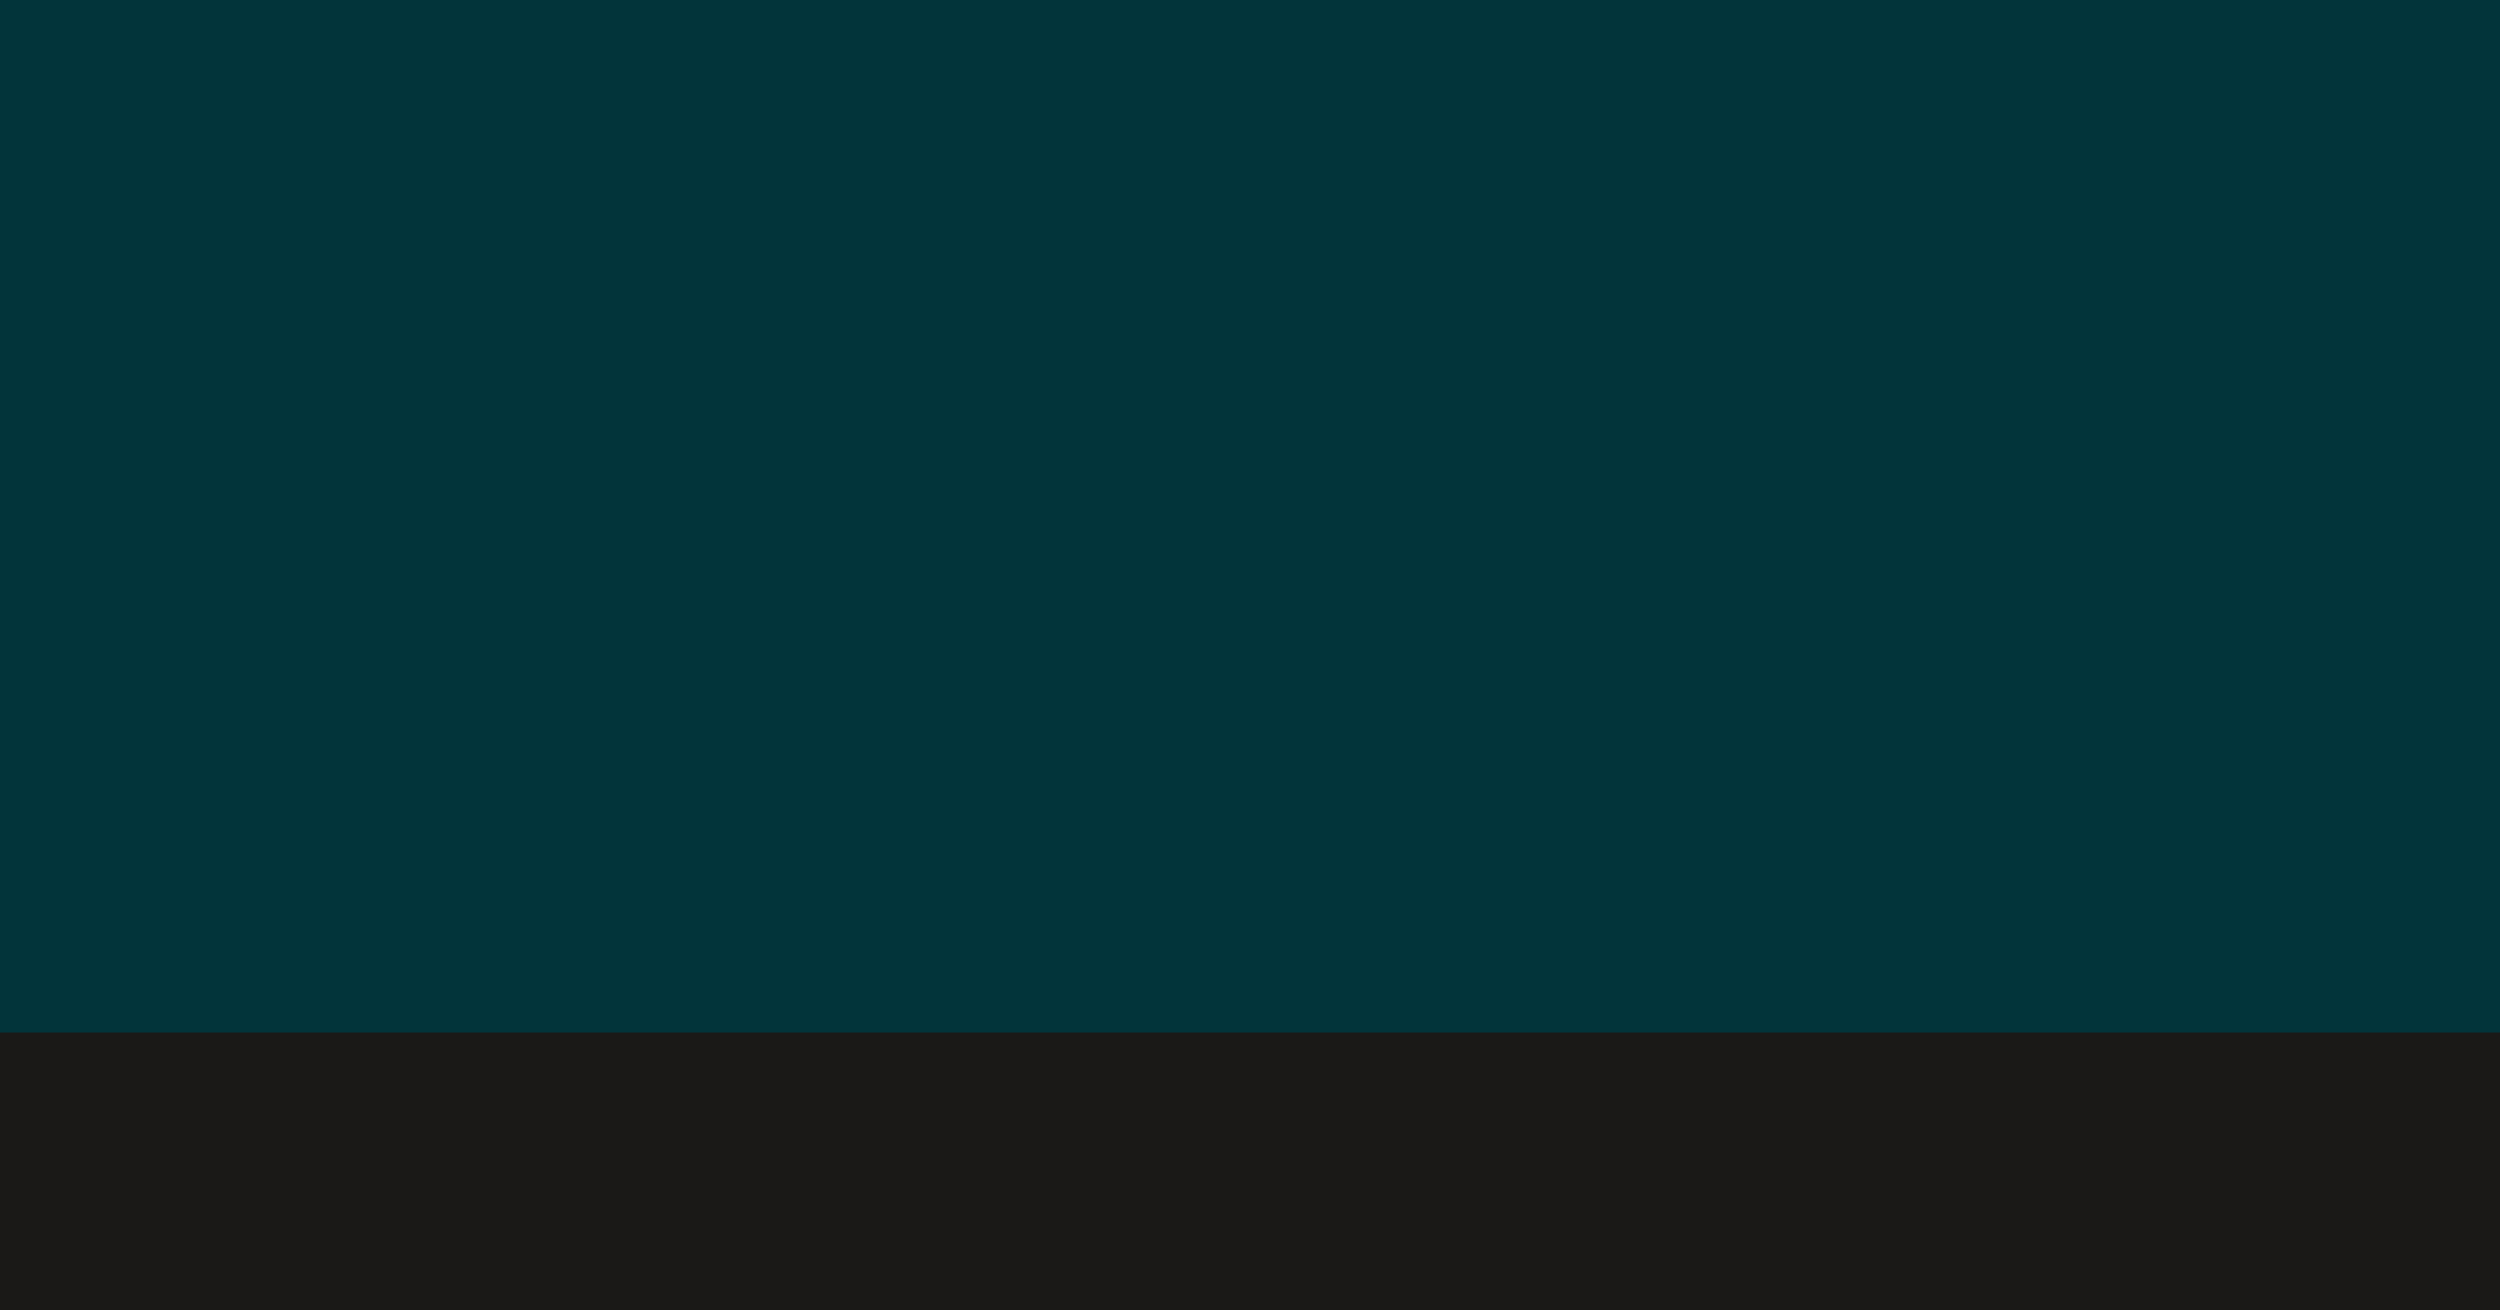
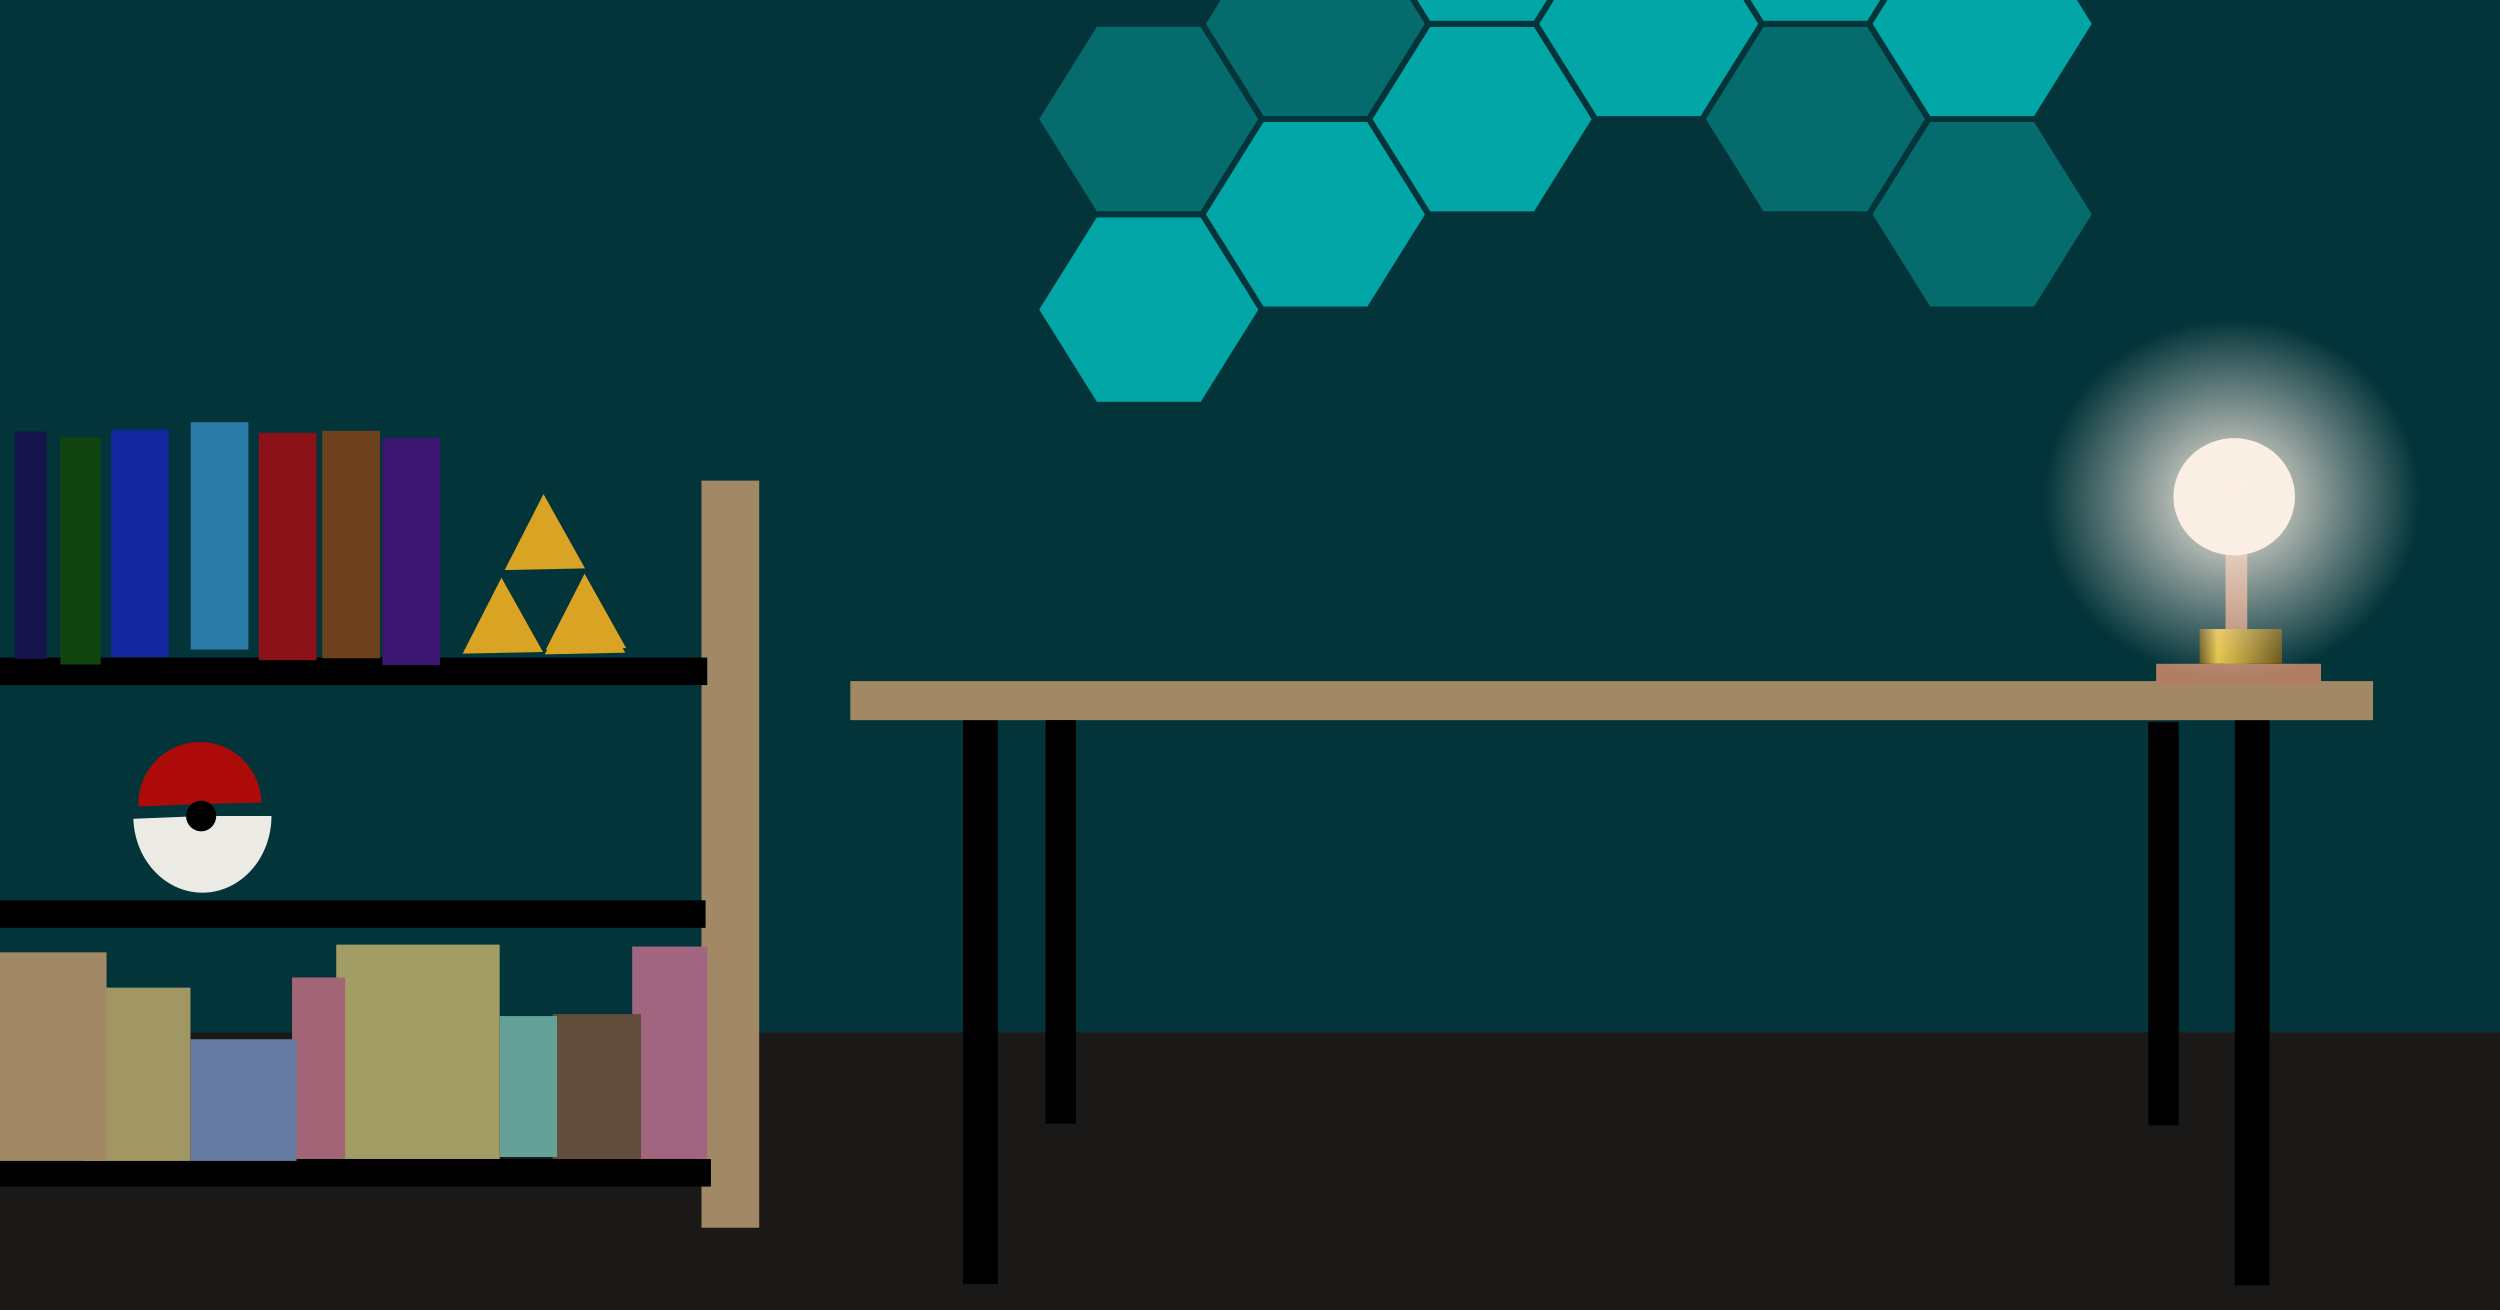
- <svg xmlns="http://www.w3.org/2000/svg" viewBox="0 0 210 110" version="1.1" id="svg1">
-   <defs id="defs1" />
-   <g id="layer1">
-     <rect fill="#02343a" strokeWidth="0.265" fill-opacity="1" id="rect1" width="219.015" height="90.375" x="-4.373" y="-3.28" />
-     <rect fill="#1a1917" fillOpacity="1" strokeWidth="0.265" id="rect2" width="217.193" height="27.696" x="-2.915" y="86.731" />
-   </g>
+ <svg xmlns="http://www.w3.org/2000/svg" xmlns:xlink="http://www.w3.org/1999/xlink" width="210mm" height="110mm" viewBox="0 0 210 110" version="1.1" id="svg1">
+   <defs>
+     <linearGradient id="linearGradient10">
+       <stop style="stop-color:#fbefe4;stop-opacity:1;" offset="0" id="stop11" />
+       <stop style="stop-color:#fbefe4;stop-opacity:0;" offset="1" id="stop12" />
+     </linearGradient>
+     <linearGradient id="linearGradient8">
+       <stop style="stop-color:#62500e;stop-opacity:1;" offset="0" id="stop10" />
+       <stop style="stop-color:#e3c03e;stop-opacity:1;" offset="0.221" id="stop8" />
+       <stop style="stop-color:#62500e;stop-opacity:1;" offset="1" id="stop9" />
+     </linearGradient>
+     <linearGradient xlink:href="#linearGradient8" id="linearGradient9" x1="225.574" y1="72.519" x2="232.498" y2="72.519" gradientUnits="userSpaceOnUse" gradientTransform="translate(-40.81472,-18.22086)" />
+     <radialGradient xlink:href="#linearGradient10" id="radialGradient12" cx="254.682" cy="52.829" fx="254.682" fy="52.829" r="5.102" gradientTransform="matrix(3.107605,0,0,2.963796,-609.7283,-94.81792)" gradientUnits="userSpaceOnUse" />
+     <g id="screen">
+       <rect style="fill:#000000;fill-opacity:1;stroke-width:0.226" id="rect12" width="48.103" height="31.34" x="76.163" y="16.763" />
+       <rect style="fill:#3b3b3b;fill-opacity:1;stroke-width:0.234" id="rect13" width="44.459" height="26.238" x="77.621" y="18.221" />
+       <rect style="fill:#000000;fill-opacity:1;stroke-width:0.265" id="rect14" width="22.594" height="4.009" x="87.825" y="53.205" />
+       <rect style="fill:#000000;fill-opacity:1;stroke-width:0.265" id="rect15" width="3.644" height="9.11" x="97.299" y="46.645" />
+     </g>
+     <g id="bookshelf">
+       <rect style="fill:#a18965;fill-opacity:1;stroke-width:0.291" id="rect16" width="4.847" height="62.758" x="58.926" y="40.372" />
+       <rect style="fill:#000000;fill-opacity:1;stroke-width:0.291" id="rect17" width="61.561" height="2.312" x="-2.151" y="55.236" />
+       <rect style="fill:#000000;fill-opacity:1;stroke-width:0.291" id="rect17-0" width="61.561" height="2.312" x="-1.843" y="97.359" />
+       <rect style="fill:#000000;fill-opacity:1;stroke-width:0.291" id="rect17-4" width="61.561" height="2.312" x="-2.294" y="75.627" />
+       <rect style="fill:#a16580;fill-opacity:1;stroke-width:0.178" id="rect18" width="6.308" height="17.842" x="53.103" y="79.51" />
+       <rect style="fill:#624d3c;fill-opacity:1;stroke-width:0.178" id="rect19" width="7.421" height="12.165" x="46.424" y="85.188" />
+       <rect style="fill:#65a199;fill-opacity:1;stroke-width:0.119" id="rect20" width="4.823" height="11.841" x="41.972" y="85.35" />
+       <rect style="fill:#a19d65;fill-opacity:1;stroke-width:0.178" id="rect21" width="13.728" height="18.004" x="28.244" y="79.348" />
+       <rect style="fill:#a16575;fill-opacity:1;stroke-width:0.178" id="rect22" width="4.452" height="15.247" x="24.533" y="82.106" />
+       <rect style="fill:#657ba1;fill-opacity:1;stroke-width:0.178" id="rect23" width="8.905" height="10.219" x="16" y="87.296" />
+       <rect style="fill:#a19765;fill-opacity:1;stroke-width:0.241" id="rect24" width="8.905" height="14.554" x="7.095" y="82.961" />
+       <rect style="fill:#a18965;fill-opacity:1;stroke-width:0.178" id="rect25" width="9.647" height="17.518" x="-0.697" y="79.997" />
+       <path style="fill:#eceae4;fill-opacity:1;stroke-width:0.162" id="path25" d="m 22.804,68.542 a 5.804,6.444 0 0 1 -5.697,6.443 5.804,6.444 0 0 1 -5.906,-6.207 l 5.8,-0.236 z" />
+       <path style="fill:#ad0a0a;fill-opacity:1;stroke-width:0.146" id="path26" d="m 11.623,67.745 a 5.171,5.208 0 0 1 2.429,-4.623 5.171,5.208 0 0 1 5.19,-0.167 5.171,5.208 0 0 1 2.717,4.458 l -5.169,0.128 z" />
+       <ellipse style="fill:#000000;fill-opacity:1;stroke-width:0.162" id="path27" cx="16.895" cy="68.542" rx="1.266" ry="1.289" />
+       <rect style="fill:#14134b;fill-opacity:1;stroke-width:0.151" id="rect27" width="2.661" height="19.102" x="1.242" y="36.246" />
+       <rect style="fill:#13289f;fill-opacity:1;stroke-width:0.204" id="rect27-7" width="4.847" height="19.102" x="9.327" y="36.09" />
+       <rect style="fill:#114311;fill-opacity:1;stroke-width:0.17" id="rect27-60" width="3.39" height="19.102" x="5.07" y="36.719" />
+       <rect style="fill:#2a7aa7;fill-opacity:1;stroke-width:0.204" id="rect27-75" width="4.847" height="19.102" x="16.017" y="35.464" />
+       <rect style="fill:#6c411b;fill-opacity:1;stroke-width:0.204" id="rect27-0" width="4.847" height="19.102" x="27.072" y="36.192" />
+       <rect style="fill:#8a1117;fill-opacity:1;stroke-width:0.204" id="rect27-607" width="4.847" height="19.102" x="21.74" y="36.354" />
+       <rect style="fill:#3c1671;fill-opacity:1;stroke-width:0.204" id="rect27-607-6" width="4.847" height="19.102" x="32.124" y="36.772" />
+       <path style="fill:#d9a423;fill-opacity:1;stroke-width:0.265" id="path28" d="M -78.714,62.68 -99.616,63.086 -89.517,44.782 Z" transform="matrix(0.3229674,0,0,0.3487575,74.56469,25.88386)" />
+       <path style="fill:#d9a423;fill-opacity:1;stroke-width:0.265" id="path28-7" d="M -78.714,62.68 -99.616,63.086 -89.517,44.782 Z" transform="matrix(0.3229674,0,0,0.3487575,71.03309,32.90467)" />
+       <path style="fill:#d9a423;fill-opacity:1;stroke-width:0.265" id="path28-5" d="M -78.714,62.68 -99.616,63.086 -89.517,44.782 Z" transform="matrix(0.3229674,0,0,0.3487575,77.94008,32.96573)" />
+       <path style="fill:#d9a423;fill-opacity:1;stroke-width:0.265" id="path28-1" d="M -78.714,62.68 -99.616,63.086 -89.517,44.782 Z" transform="matrix(0.3229674,0,0,0.3487575,78.01584,32.57399)" />
+     </g>
+     <g id="cellbright">
+       <path d="M 0 0 l 5 -8 l 9 0 l 5 8 l -5 8 l -9 0 l -5 -8" fill="#02a6a7" stroke="#02343a" stroke-width="0.5" />
+     </g>
+     <g id="celldark">
+       <path d="M 0 0 l 5 -8 l 9 0 l 5 8 l -5 8 l -9 0 l -5 -8" fill="#066b6c" stroke="#02343a" stroke-width="0.5" />
+     </g>
+     <g id="walllight">
+       <use href="#cellbright" />
+       <use href="#celldark" x="0" y="-16" />
+       <use href="#cellbright" x="14" y="-8" />
+       <use href="#celldark" x="14" y="-24" />
+       <use href="#cellbright" x="28" y="-16" />
+       <use href="#cellbright" x="28" y="-32" />
+       <use href="#cellbright" x="42" y="-24" />
+       <use href="#celldark" x="56" y="-16" />
+       <use href="#cellbright" x="56" y="-32" />
+       <use href="#celldark" x="70" y="-8" />
+       <use href="#cellbright" x="70" y="-24" />
+     </g>
+     <g id="desk">
+       <rect style="fill:#000000;fill-opacity:1;stroke-width:0.265" id="rect4" width="2.915" height="48.103" x="80.901" y="59.764" />
+       <rect style="fill:#000000;fill-opacity:1;stroke-width:0.265" id="rect4-8" width="2.915" height="48.103" x="187.728" y="59.871" />
+       <rect style="fill:#a18965;fill-opacity:1;stroke-width:0.265" id="rect3" width="127.91" height="3.28" x="71.426" y="57.213" />
+       <rect style="fill:#000000;fill-opacity:1;stroke-width:0.265" id="rect5" width="2.551" height="33.891" x="87.825" y="60.493" />
+       <rect style="fill:#000000;fill-opacity:1;stroke-width:0.265" id="rect5-5" width="2.551" height="33.891" x="180.454" y="60.64" />
+     </g>
+     <g id="lamp">
+       <rect style="fill:#af7e64;fill-opacity:1;stroke-width:0.127" id="rect6" width="1.822" height="10.204" x="186.946" y="45.552" />
+       <rect style="fill:#af7e64;fill-opacity:1;stroke-width:0.105" id="rect7" width="13.848" height="1.822" x="181.115" y="55.756" />
+       <rect style="fill:url(#linearGradient9);stroke-width:0.265" id="rect8" width="6.924" height="2.915" x="184.76" y="52.84" />
+       <ellipse style="fill:#fbefe4;fill-opacity:1;stroke-width:0.265" id="path5" cx="187.675" cy="41.726" rx="5.102" ry="4.92" />
+       <ellipse style="fill:url(#radialGradient12);stroke-width:0.819" id="path5-1" cx="181.723" cy="61.756" rx="15.855" ry="15.121" transform="matrix(0.9942335,-0.1072367,0.1096541,0.9939698,0,0)" />
+     </g>
+   </defs>
+   <rect style="fill:#02343a;stroke-width:0.265;fill-opacity:1" id="rect1" width="219.015" height="90.375" x="-4.373" y="-3.28" />
+   <rect style="fill:#1a1917;fill-opacity:1;stroke-width:0.265" id="rect2" width="217.193" height="27.696" x="-2.915" y="86.731" />
+   <use href="#desk" />
+   <use href="#lamp" />
+   <use href="#walllight" x="87" y="26" />
+   <use href="#bookshelf" />
</svg>
